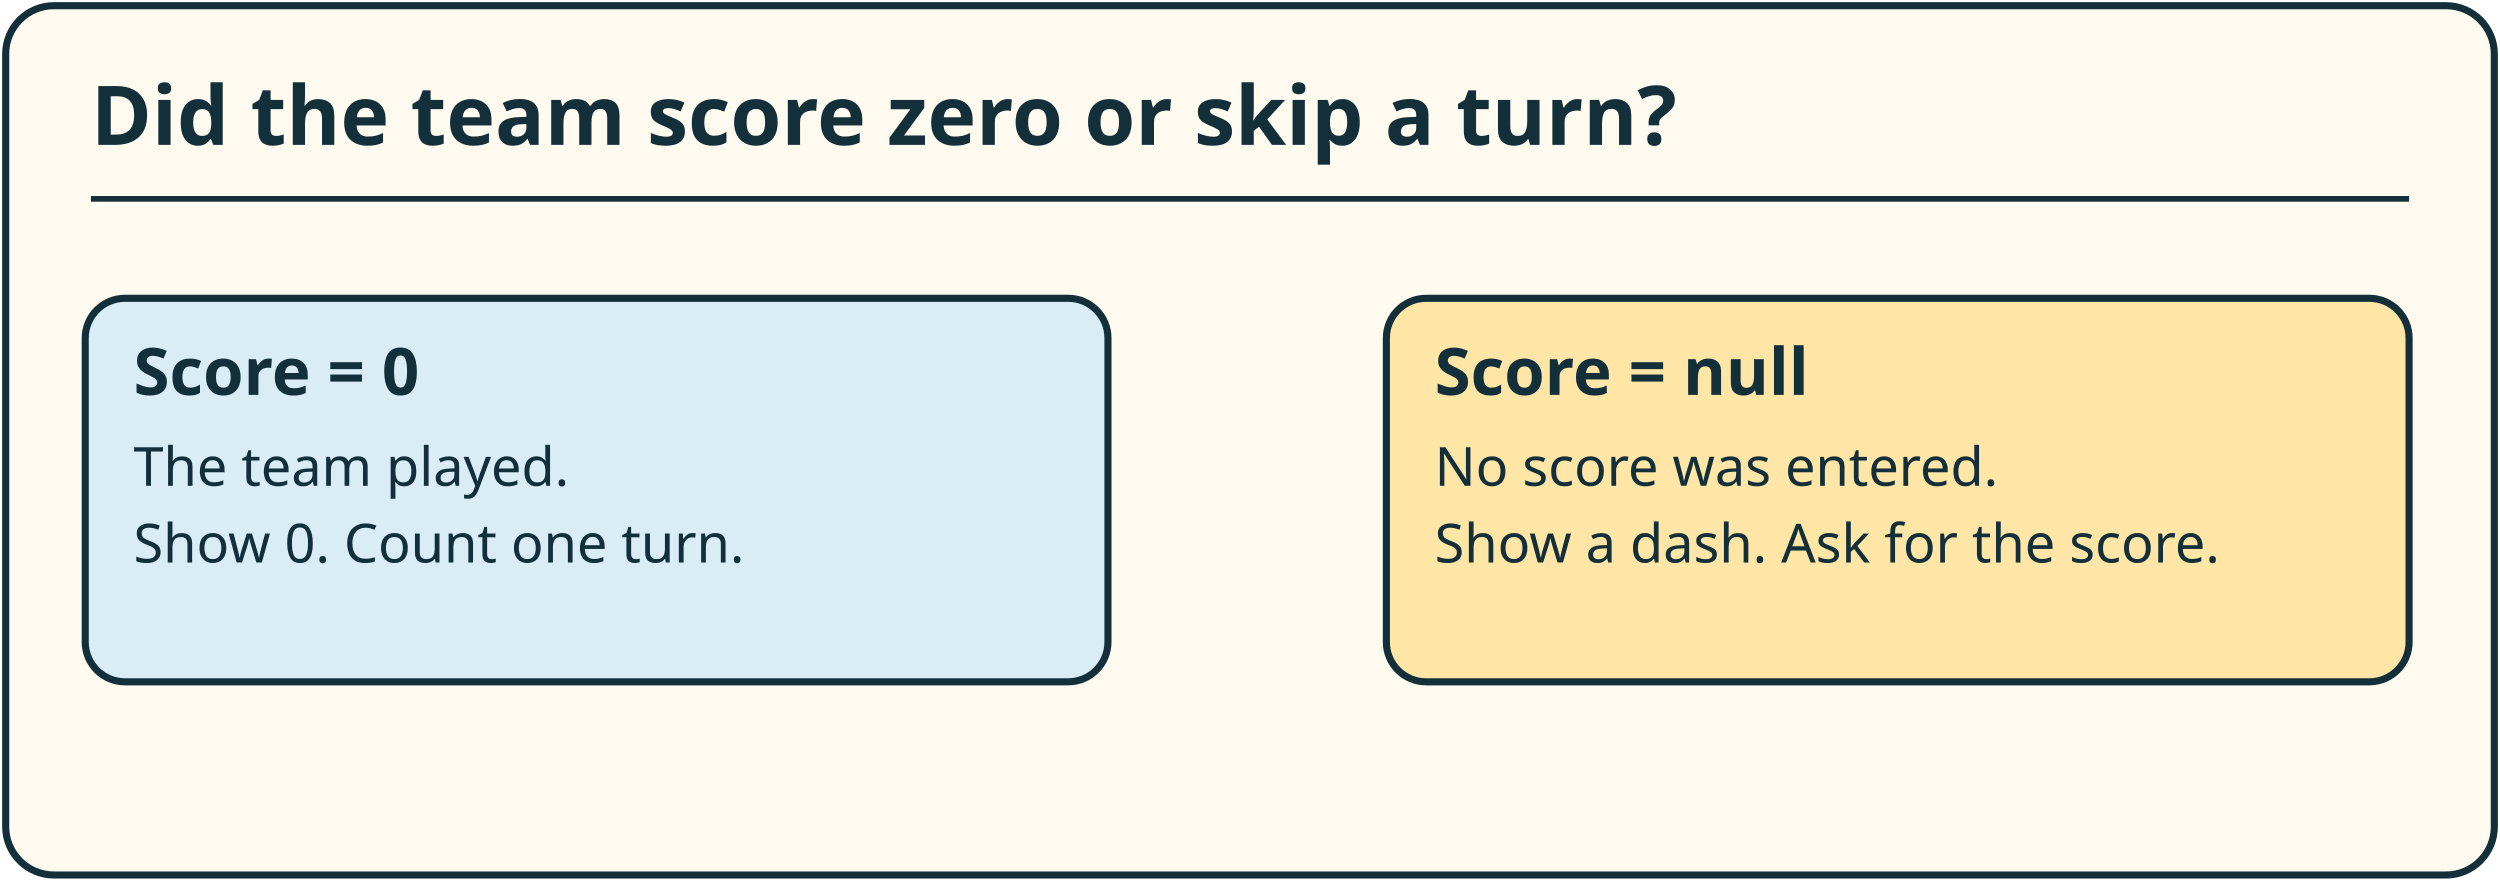
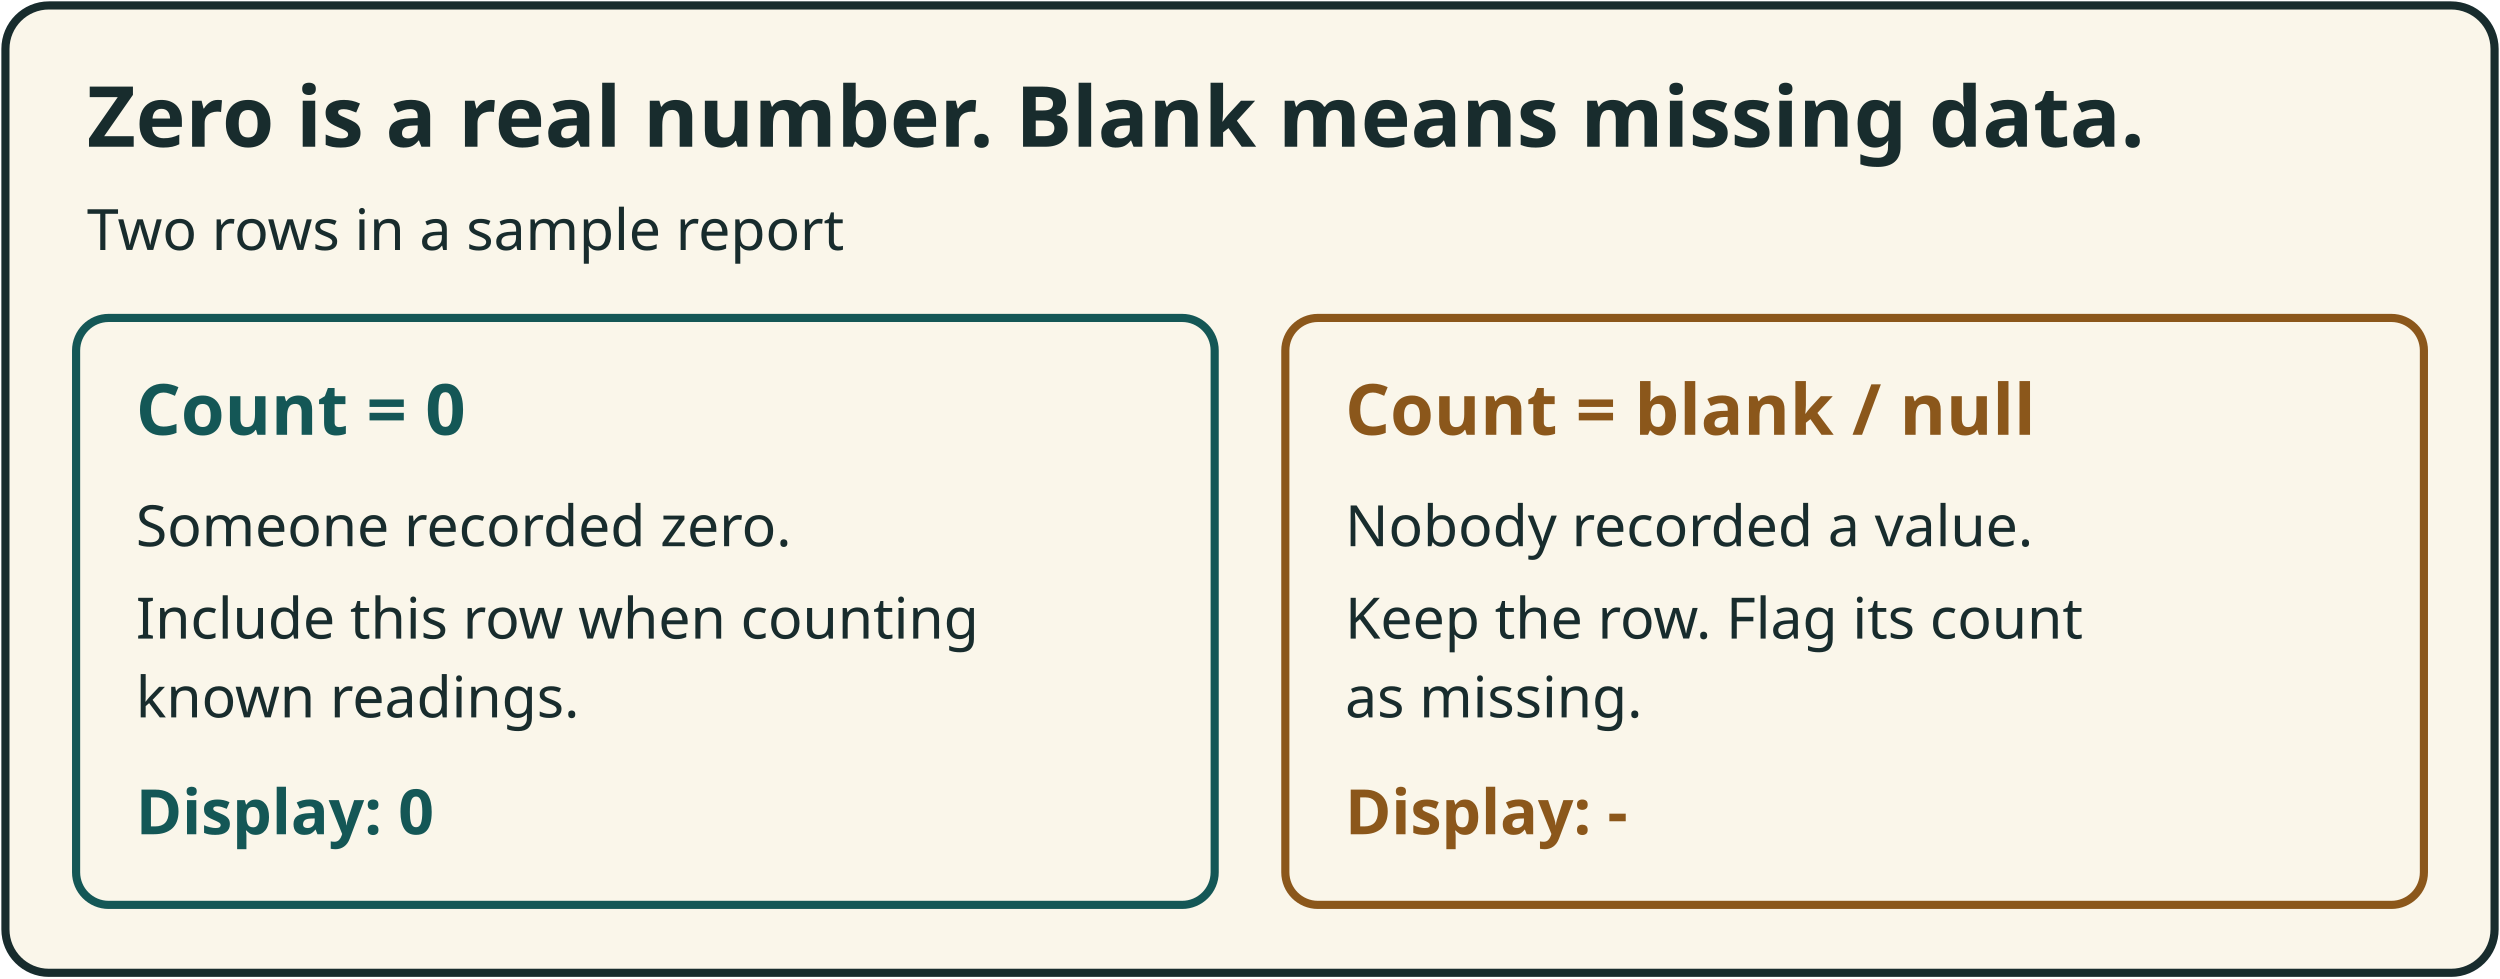
- <svg xmlns="http://www.w3.org/2000/svg" viewBox="0 0 880 310" role="img" aria-labelledby="title description">
-   <defs>
-     <marker id="arrow" markerWidth="7" markerHeight="7" refX="6" refY="3.5" orient="auto">
-       <path d="M0 0 L7 3.5 L0 7 Z" fill="#132f39" />
-     </marker>
-   </defs>
-   <rect x="2" y="2" width="876" height="306" rx="17" fill="#fffaf0" stroke="#132f39" stroke-width="2.5" />
-   <text x="32" y="51" fill="#132f39" text-anchor="start" font-family="Verdana, sans-serif" font-size="29" font-weight="700">Did the team score zero or skip a turn?</text>
-   <path d="M32 70H848" stroke="#132f39" stroke-width="2" />
-   <rect x="30" y="105" width="360" height="135" rx="14" fill="#d9edf7" stroke="#132f39" stroke-width="2.5" />
-   <text x="47" y="139" fill="#132f39" text-anchor="start" font-family="Verdana, sans-serif" font-size="23" font-weight="700">Score = 0</text>
-   <text x="47" y="171" fill="#132f39" text-anchor="start" font-family="Verdana, sans-serif" font-size="19" font-weight="400">The team played.</text>
-   <text x="47" y="198" fill="#132f39" text-anchor="start" font-family="Verdana, sans-serif" font-size="19" font-weight="400">Show 0. Count one turn.</text>
-   <rect x="488" y="105" width="360" height="135" rx="14" fill="#ffe5a6" stroke="#132f39" stroke-width="2.5" />
-   <text x="505" y="139" fill="#132f39" text-anchor="start" font-family="Verdana, sans-serif" font-size="23" font-weight="700">Score = null</text>
-   <text x="505" y="171" fill="#132f39" text-anchor="start" font-family="Verdana, sans-serif" font-size="19" font-weight="400">No score was entered.</text>
-   <text x="505" y="198" fill="#132f39" text-anchor="start" font-family="Verdana, sans-serif" font-size="19" font-weight="400">Show a dash. Ask for the score.</text>
-   <path d="M397 169 L478 169" fill="none" stroke="#132f39" stroke-width="3" opacity="0" />
+ <svg xmlns="http://www.w3.org/2000/svg" viewBox="0 0 920 360" role="img" aria-labelledby="title desc" font-family="Verdana, sans-serif">
+   <rect x="2" y="2" width="916" height="356" rx="16" fill="#faf6ea" stroke="#182c2d" stroke-width="3" />
+   <text x="32" y="54" fill="#182c2d" font-size="31" font-weight="bold">Zero is a real number. Blank means missing data.</text>
+   <text x="32" y="92" fill="#182c2d" font-size="21">Two rows in a sample report</text>
+   <rect x="28" y="117" width="419" height="216" rx="12" fill="#faf6ea" stroke="#145756" stroke-width="3" />
+   <rect x="473" y="117" width="419" height="216" rx="12" fill="#faf6ea" stroke="#8b571b" stroke-width="3" />
+   <text x="50" y="160" fill="#145756" font-size="26" font-weight="bold">Count = 0</text>
+   <text x="50" y="201" fill="#182c2d" font-size="21">Someone recorded zero.</text>
+   <text x="50" y="235" fill="#182c2d" font-size="21">Include this row when counting</text>
+   <text x="50" y="264" fill="#182c2d" font-size="21">known readings.</text>
+   <text x="50" y="307" fill="#145756" font-size="23" font-weight="bold">Display: 0</text>
+   <text x="495" y="160" fill="#8b571b" font-size="26" font-weight="bold">Count = blank / null</text>
+   <text x="495" y="201" fill="#182c2d" font-size="21">Nobody recorded a value.</text>
+   <text x="495" y="235" fill="#182c2d" font-size="21">Keep the row. Flag its count</text>
+   <text x="495" y="264" fill="#182c2d" font-size="21">as missing.</text>
+   <text x="495" y="307" fill="#8b571b" font-size="23" font-weight="bold">Display: -</text>
</svg>
